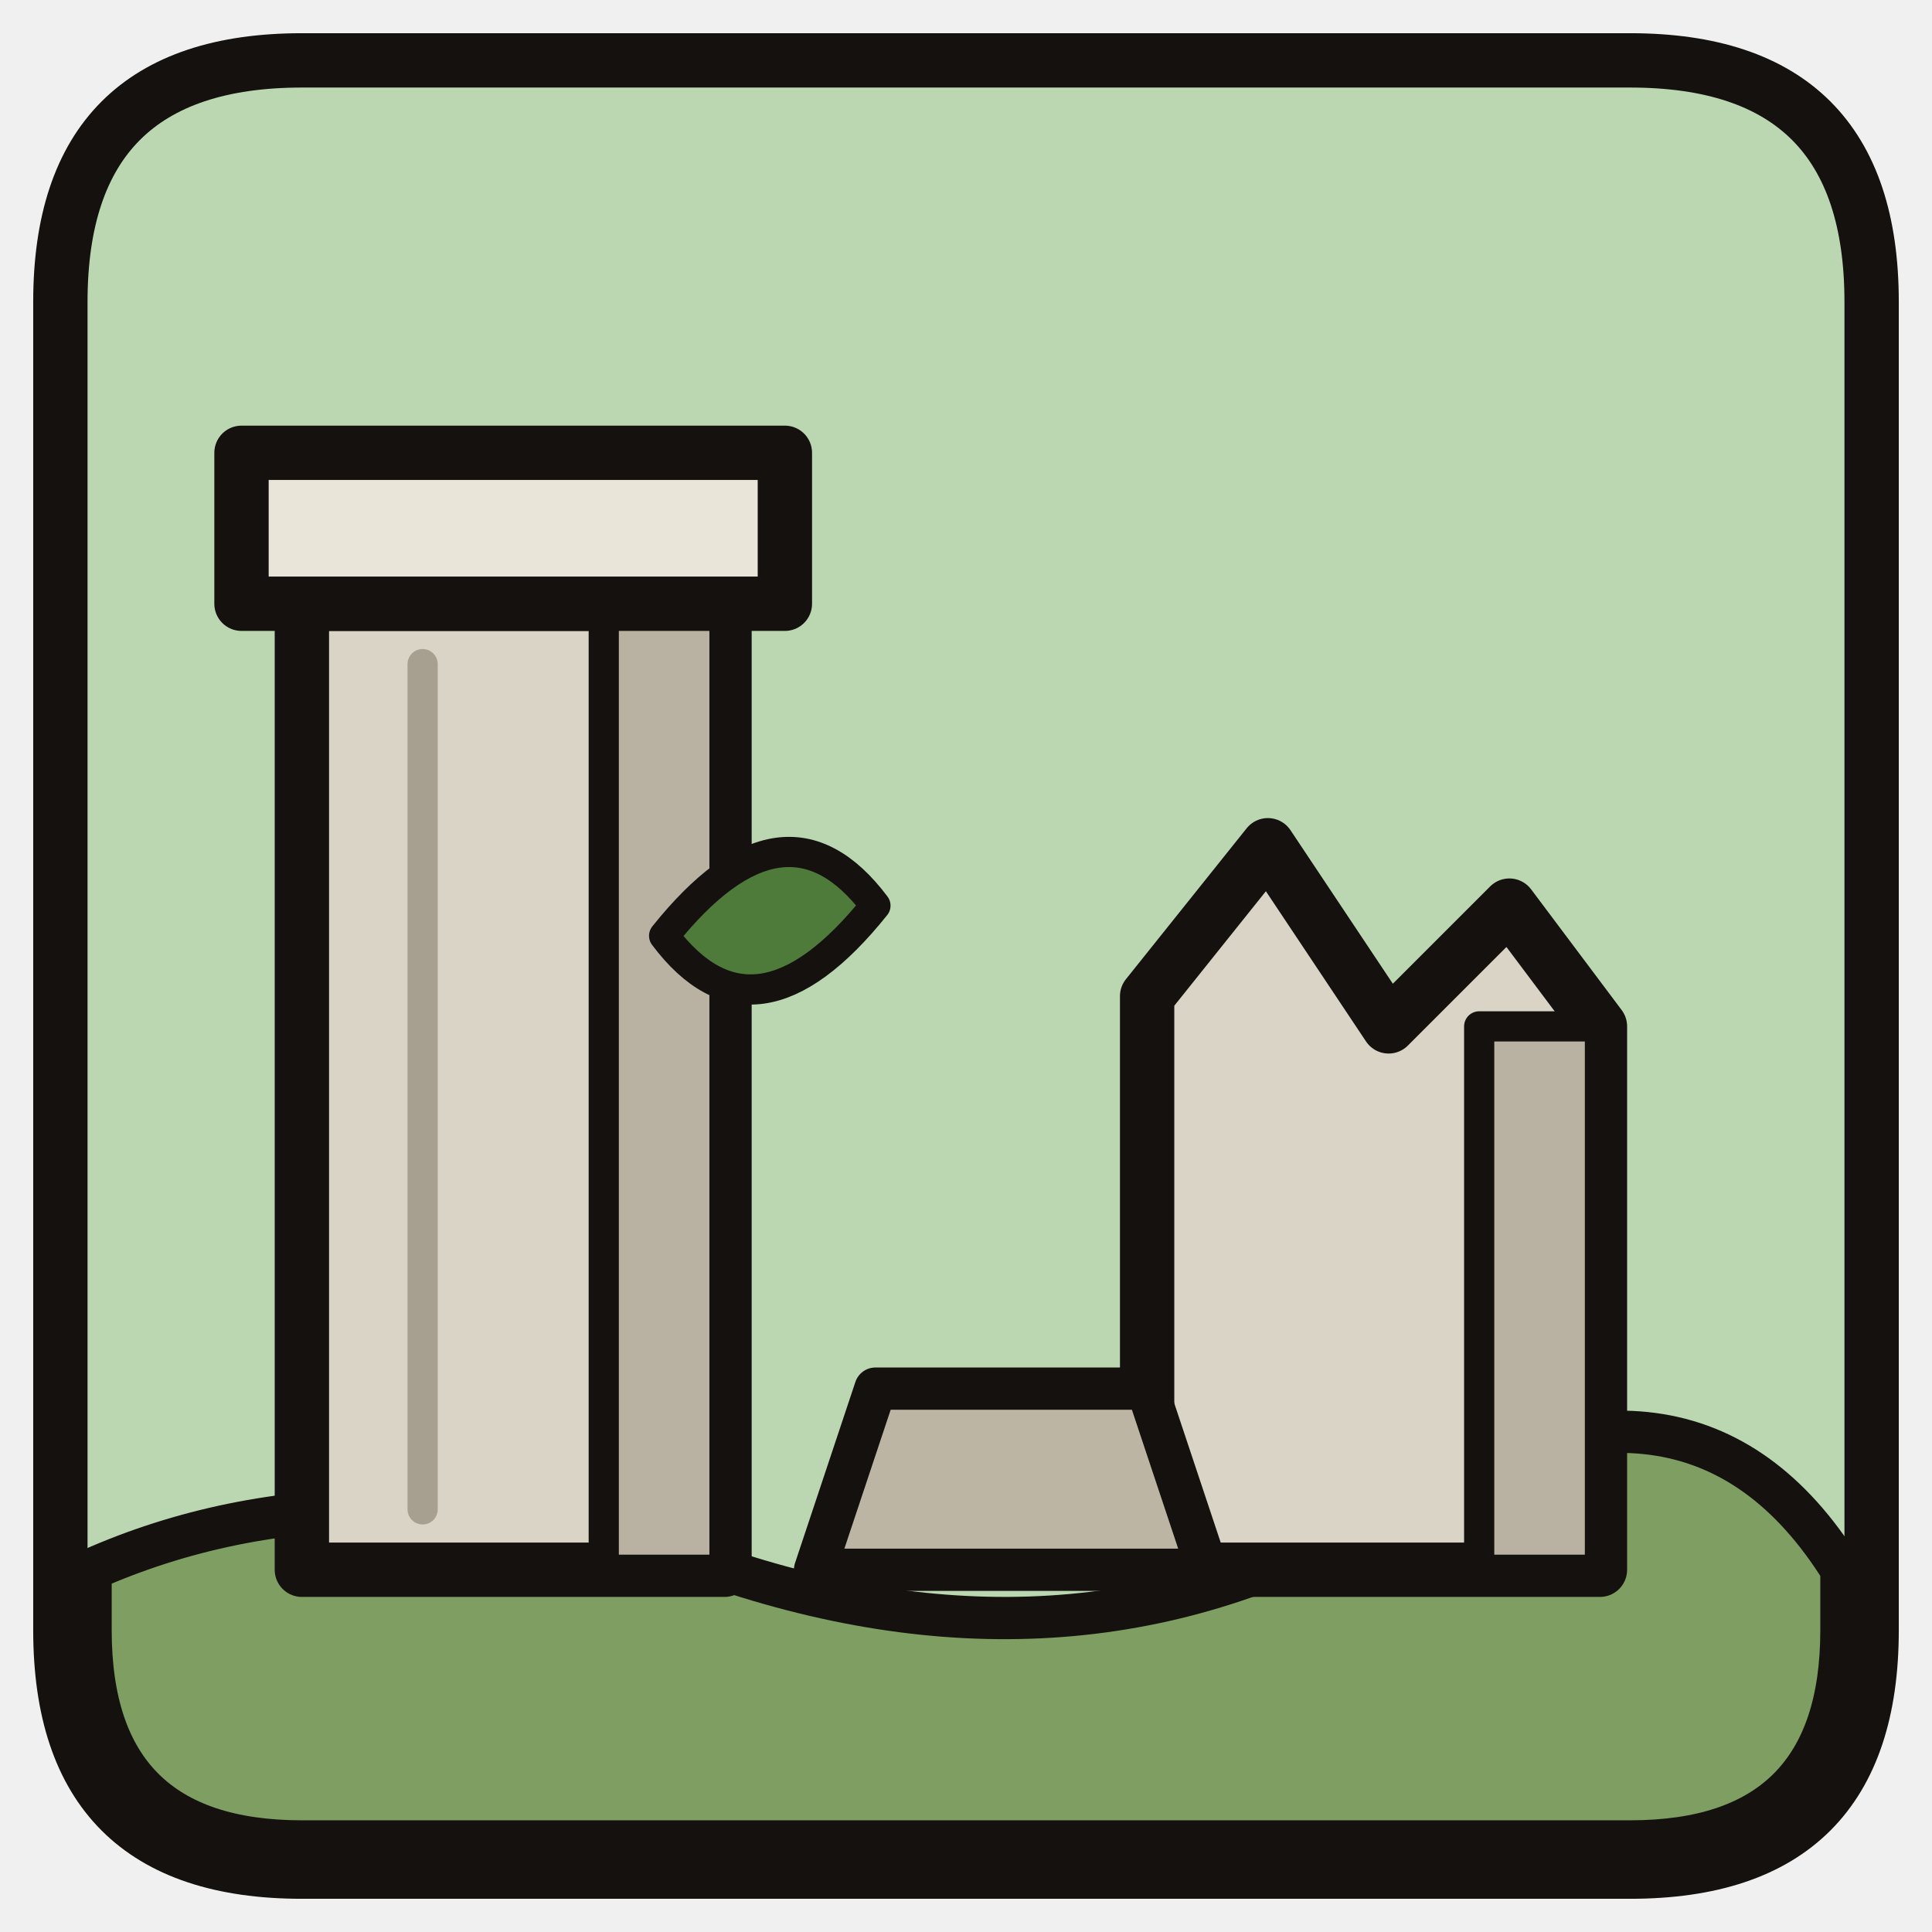
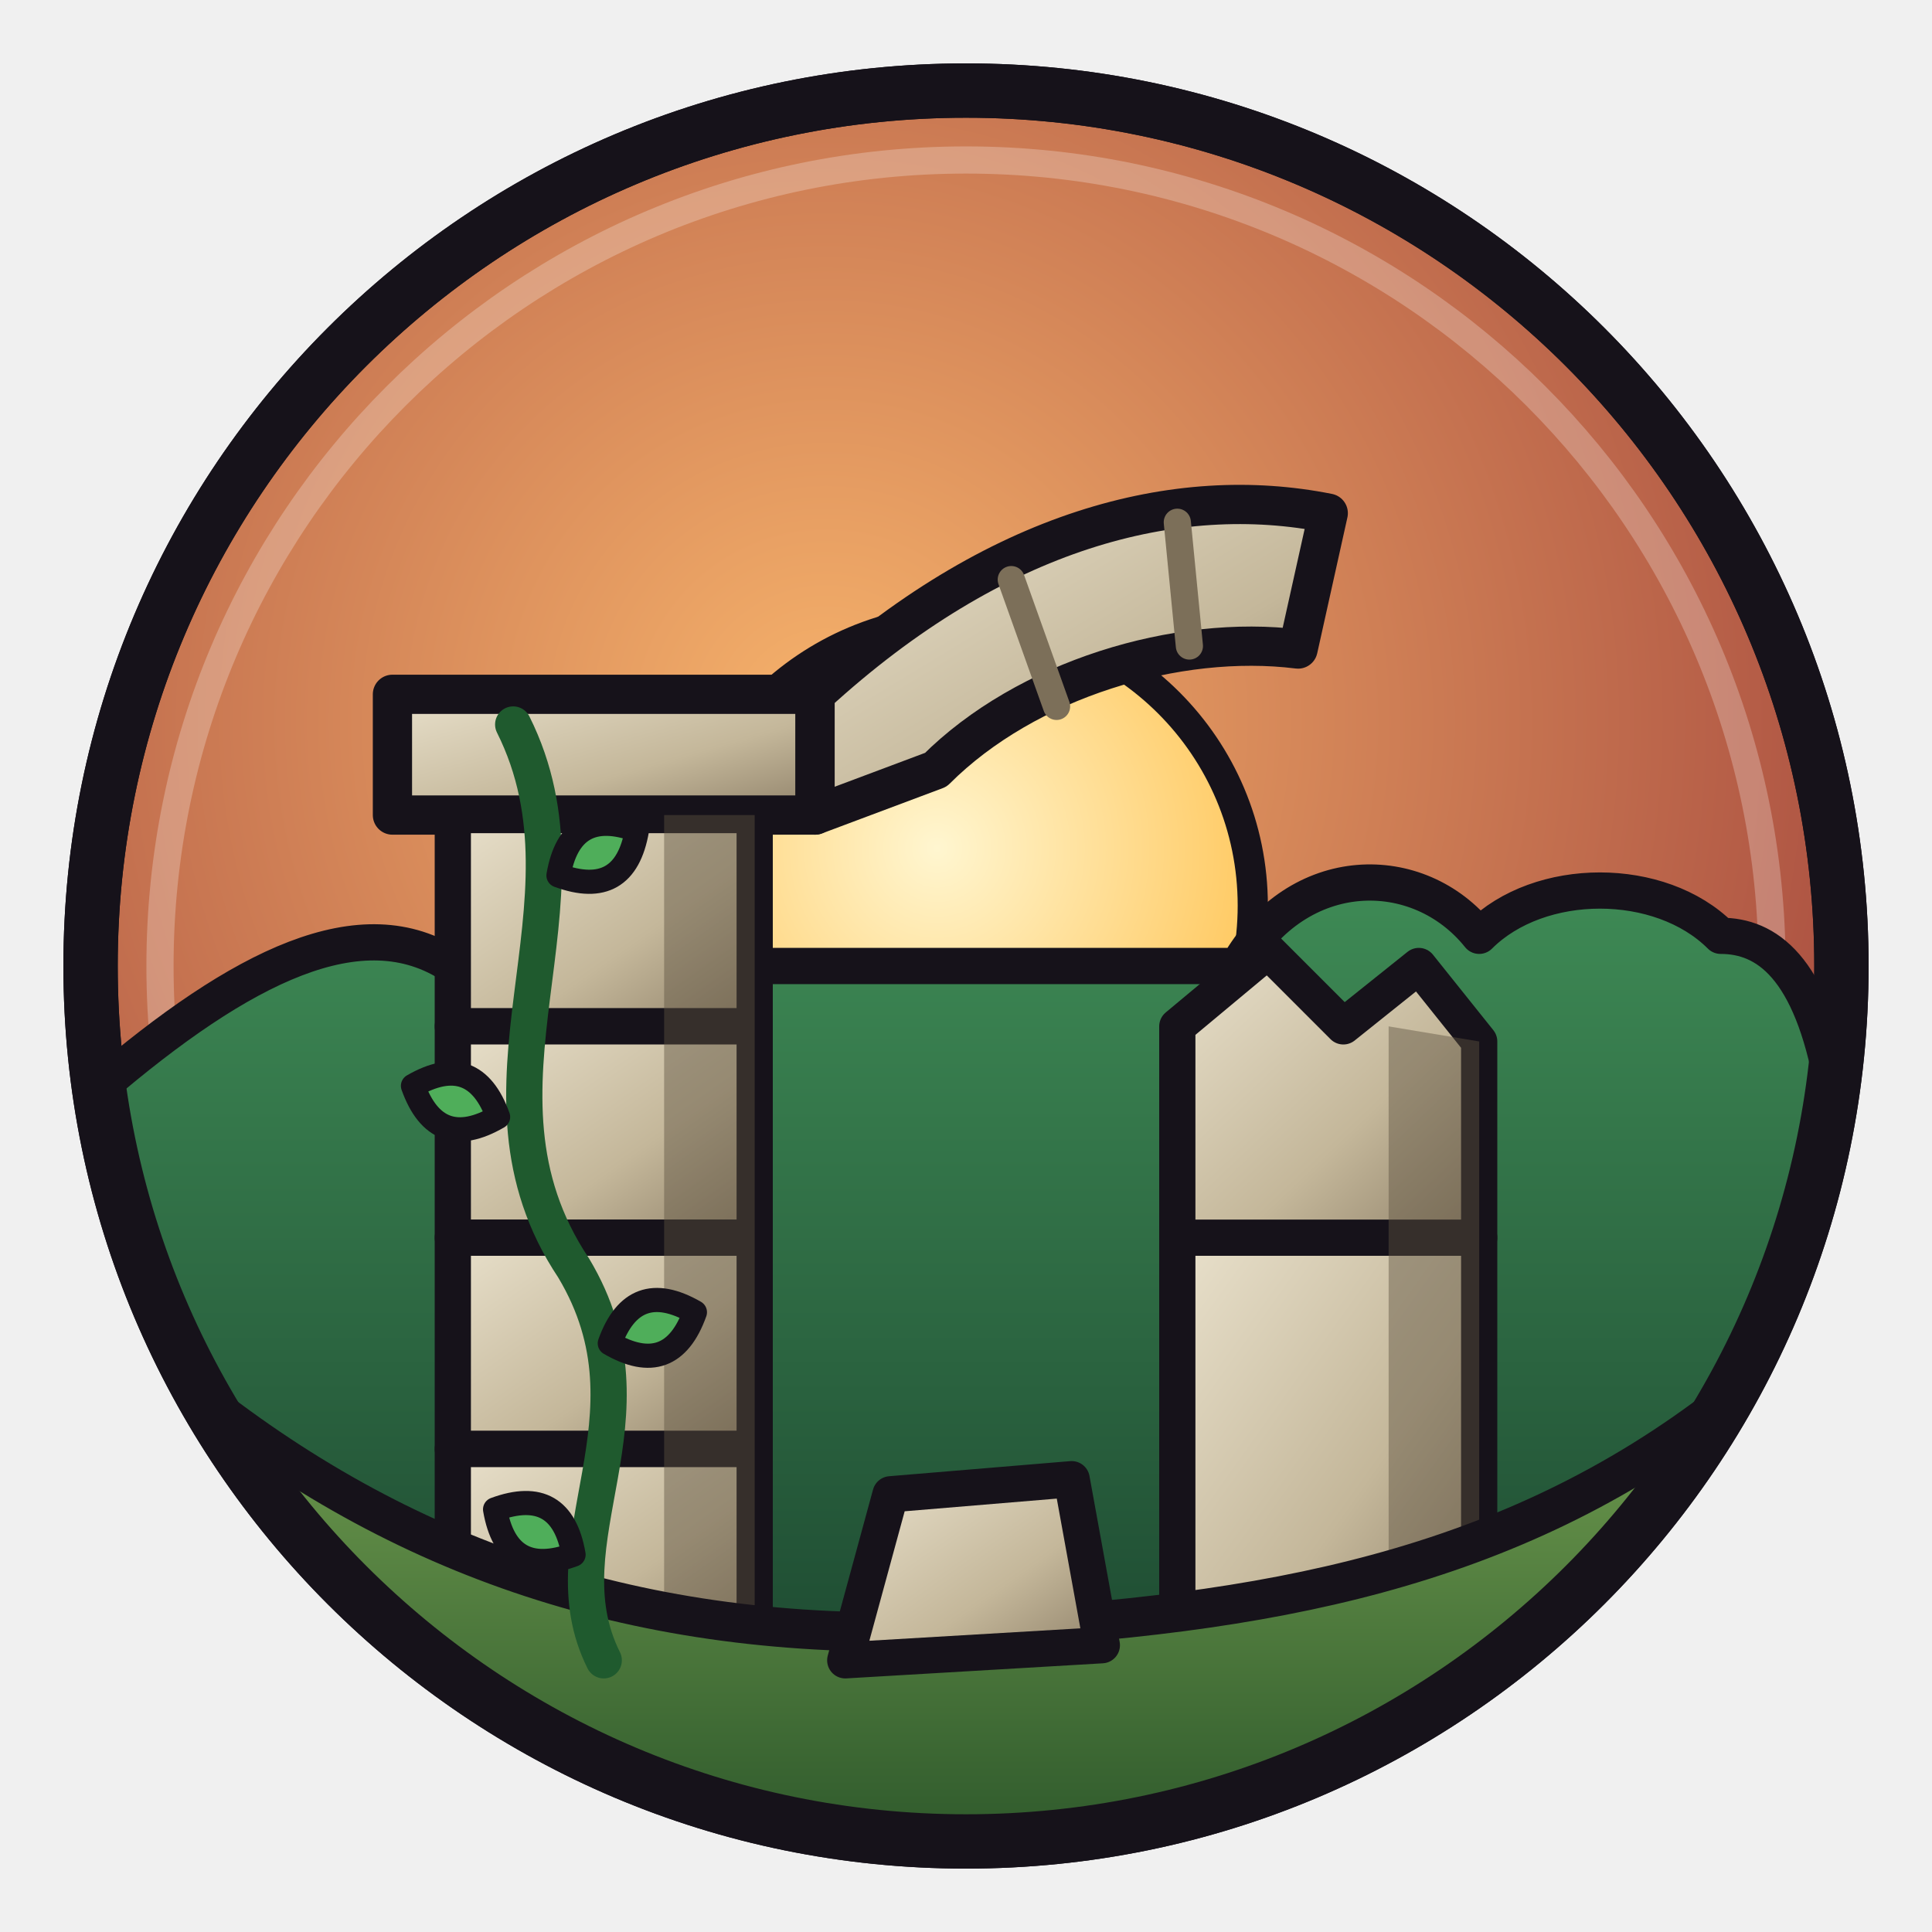
<svg xmlns="http://www.w3.org/2000/svg" viewBox="0 0 64 64" width="64" height="64" stroke-linejoin="round" stroke-linecap="round">
-   <path d="M10,2 H54 Q62,2 62,10 V54 Q62,62 54,62 H10 Q2,62 2,54 V10 Q2,2 10,2 Z" fill="#BBD7B2" stroke="#14110F" stroke-width="1.8" />
-   <path d="M3,52 Q12,48 24,52 T46,50 T61,52 V54 Q61,61 54,61 H10 Q3,61 3,54 Z" fill="#7E9E62" stroke="#14110F" stroke-width="1.4" />
-   <path d="M10,52 V20 H24 V52 Z" fill="#DAD4C6" stroke="#14110F" stroke-width="1.8" />
-   <path d="M20,20 H24 V52 H20 Z" fill="#B9B1A1" stroke="#14110F" stroke-width="1.0" />
-   <path d="M8,15 H26 V20 H8 Z" fill="#EAE5D9" stroke="#14110F" stroke-width="1.8" />
-   <path d="M14,22 V50" fill="none" stroke="#A79F8F" stroke-width="1.0" />
-   <path d="M38,52 V33 L42,28 L46,34 L50,30 L53,34 V52 Z" fill="#DAD4C6" stroke="#14110F" stroke-width="1.8" />
-   <path d="M49,34 L53,34 V52 H49 Z" fill="#B9B1A1" stroke="#14110F" stroke-width="1.0" />
-   <path d="M27,52 L29,46 L38,46 L40,52 Z" fill="#BDB5A4" stroke="#14110F" stroke-width="1.4" />
-   <path d="M22,31 Q26,26 29,30 Q25,35 22,31 Z" fill="#4E7A3A" stroke="#14110F" stroke-width="1.0" />
+   <defs>
+     <radialGradient id="g0" cx="0.42" cy="0.36" r="0.72">
+       <stop offset="0" stop-color="#F6B26B" />
+       <stop offset="1" stop-color="#9E3F3A" />
+     </radialGradient>
+     <radialGradient id="g2" cx="0.45" cy="0.4" r="0.6">
+       <stop offset="0" stop-color="#FFF6D0" />
+       <stop offset="1" stop-color="#FFC65A" />
+     </radialGradient>
+     <linearGradient id="g3" x1="0" y1="0" x2="0" y2="1">
+       <stop offset="0" stop-color="#3E8A55" />
+       <stop offset="1" stop-color="#173D2A" />
+     </linearGradient>
+     <linearGradient id="g4" x1="0" y1="0" x2="1" y2="1">
+       <stop offset="0" stop-color="#E9E1CC" />
+       <stop offset="0.6" stop-color="#C4B79A" />
+       <stop offset="1" stop-color="#8F8169" />
+     </linearGradient>
+     <linearGradient id="g5" x1="0" y1="0" x2="1" y2="1">
+       <stop offset="0" stop-color="#E9E1CC" />
+       <stop offset="0.6" stop-color="#C4B79A" />
+       <stop offset="1" stop-color="#8F8169" />
+     </linearGradient>
+     <linearGradient id="g6" x1="0" y1="0" x2="1" y2="1">
+       <stop offset="0" stop-color="#E9E1CC" />
+       <stop offset="0.6" stop-color="#C4B79A" />
+       <stop offset="1" stop-color="#8F8169" />
+     </linearGradient>
+     <linearGradient id="g7" x1="0" y1="0" x2="1" y2="1">
+       <stop offset="0" stop-color="#E9E1CC" />
+       <stop offset="0.6" stop-color="#C4B79A" />
+       <stop offset="1" stop-color="#8F8169" />
+     </linearGradient>
+     <linearGradient id="g8" x1="0" y1="0" x2="1" y2="1">
+       <stop offset="0" stop-color="#E9E1CC" />
+       <stop offset="0.6" stop-color="#C4B79A" />
+       <stop offset="1" stop-color="#8F8169" />
+     </linearGradient>
+     <linearGradient id="g10" x1="0" y1="0" x2="1" y2="1">
+       <stop offset="0" stop-color="#E9E1CC" />
+       <stop offset="0.6" stop-color="#C4B79A" />
+       <stop offset="1" stop-color="#8F8169" />
+     </linearGradient>
+     <linearGradient id="g12" x1="0" y1="0" x2="1" y2="1">
+       <stop offset="0" stop-color="#E9E1CC" />
+       <stop offset="0.6" stop-color="#C4B79A" />
+       <stop offset="1" stop-color="#8F8169" />
+     </linearGradient>
+     <linearGradient id="g13" x1="0" y1="0" x2="1" y2="1">
+       <stop offset="0" stop-color="#E9E1CC" />
+       <stop offset="0.6" stop-color="#C4B79A" />
+       <stop offset="1" stop-color="#8F8169" />
+     </linearGradient>
+     <linearGradient id="g15" x1="0" y1="0" x2="0" y2="1">
+       <stop offset="0" stop-color="#6E9A4E" />
+       <stop offset="1" stop-color="#2F5A2C" />
+     </linearGradient>
+     <linearGradient id="g16" x1="0" y1="0" x2="1" y2="1">
+       <stop offset="0" stop-color="#E9E1CC" />
+       <stop offset="0.6" stop-color="#C4B79A" />
+       <stop offset="1" stop-color="#8F8169" />
+     </linearGradient>
+   </defs>
+   <path d="M3,32 A29,29 0 1,1 61,32 A29,29 0 1,1 3,32 Z" fill="url(#g0)" stroke="#16121A" stroke-width="1.8" />
+   <path d="M5.3,32 A26.7,26.7 0 1,1 58.7,32 A26.7,26.7 0 1,1 5.3,32 Z" fill="none" stroke="#FFFFFF" stroke-width="0.9" stroke-opacity="0.25" />
+   <path d="M22.5,30 A9.5,9.5 0 1,1 41.5,30 A9.5,9.5 0 1,1 22.5,30 Z" fill="url(#g2)" stroke="#16121A" stroke-width="1" />
+   <path d="M3.28,36.04 C8,32 12,30 15,32 C17,28 22,29 23,32 L41,32 C43,28.5 47,28.5 49,31 C51,29 55,29 57,31 C58.5,31 60,32 60.72,36.04 A29,29 0 0,1 3.28,36.04 Z" fill="url(#g3)" stroke="#16121A" stroke-width="1.2" />
+   <path d="M13,23 H27 V27 H13 Z" fill="url(#g4)" stroke="#16121A" stroke-width="1.3" />
+   <path d="M15,27 H25 V34 H15 Z" fill="url(#g5)" stroke="#16121A" stroke-width="1.2" />
+   <path d="M15,34 H25 V41 H15 Z" fill="url(#g6)" stroke="#16121A" stroke-width="1.2" />
+   <path d="M15,41 H25 V48 H15 Z" fill="url(#g7)" stroke="#16121A" stroke-width="1.2" />
+   <path d="M15,48 H25 V55 H15 Z" fill="url(#g8)" stroke="#16121A" stroke-width="1.2" />
+   <path d="M22,27 H25 V55 H22 Z" fill="#5E5242" fill-opacity="0.45" />
+   <path d="M27,23 C33,17.5 39,16 44,17 L43,21.5 C39,21 34,22.5 31,25.5 L27,27 Z" fill="url(#g10)" stroke="#16121A" stroke-width="1.3" />
+   <path d="M33.5,19.2 L35,23.4 M39,17.3 L39.4,21.4" fill="none" stroke="#7C6F59" stroke-width="0.9" />
+   <path d="M39,41 H49 V55 H39 Z" fill="url(#g12)" stroke="#16121A" stroke-width="1.2" />
+   <path d="M39,34 L42,31.5 L44.5,34 L47,32 L49,34.5 V41 H39 Z" fill="url(#g13)" stroke="#16121A" stroke-width="1.2" />
+   <path d="M46,34 L49,34.5 V55 H46 Z" fill="#5E5242" fill-opacity="0.45" />
+   <path d="M6.89,46.5 C14,52 22,54.5 32,54 C42,53.5 50,52 57.11,46.5 A29,29 0 0,1 6.89,46.5 Z" fill="url(#g15)" stroke="#16121A" stroke-width="1.3" />
+   <path d="M28,55 L29.5,49.5 L35.5,49 L36.5,54.5 Z" fill="url(#g16)" stroke="#16121A" stroke-width="1.2" />
+   <path d="M17,24 C20,30 15,36 19,42 C22,47 18,51 20,55" fill="none" stroke="#1F5A2E" stroke-width="1.2" />
+   <path d="M18.5,29 Q20.7,29.81 21.1,27.5 Q18.9,26.69 18.5,29 Z" fill="#4FAE5A" stroke="#16121A" stroke-width="0.8" />
+   <path d="M16.5,37 Q15.71,34.8 13.68,35.97 Q14.47,38.18 16.5,37 Z" fill="#4FAE5A" stroke="#16121A" stroke-width="0.8" />
+   <path d="M20.2,44.5 Q22.23,45.68 23.02,43.47 Q20.99,42.3 20.2,44.5 Z" fill="#4FAE5A" stroke="#16121A" stroke-width="0.8" />
+   <path d="M19,51.5 Q18.6,49.19 16.4,50 Q16.8,52.31 19,51.5 Z" fill="#4FAE5A" stroke="#16121A" stroke-width="0.8" />
+   <path d="M3,32 A29,29 0 1,1 61,32 A29,29 0 1,1 3,32 Z" fill="none" stroke="#16121A" stroke-width="1.8" />
</svg>
